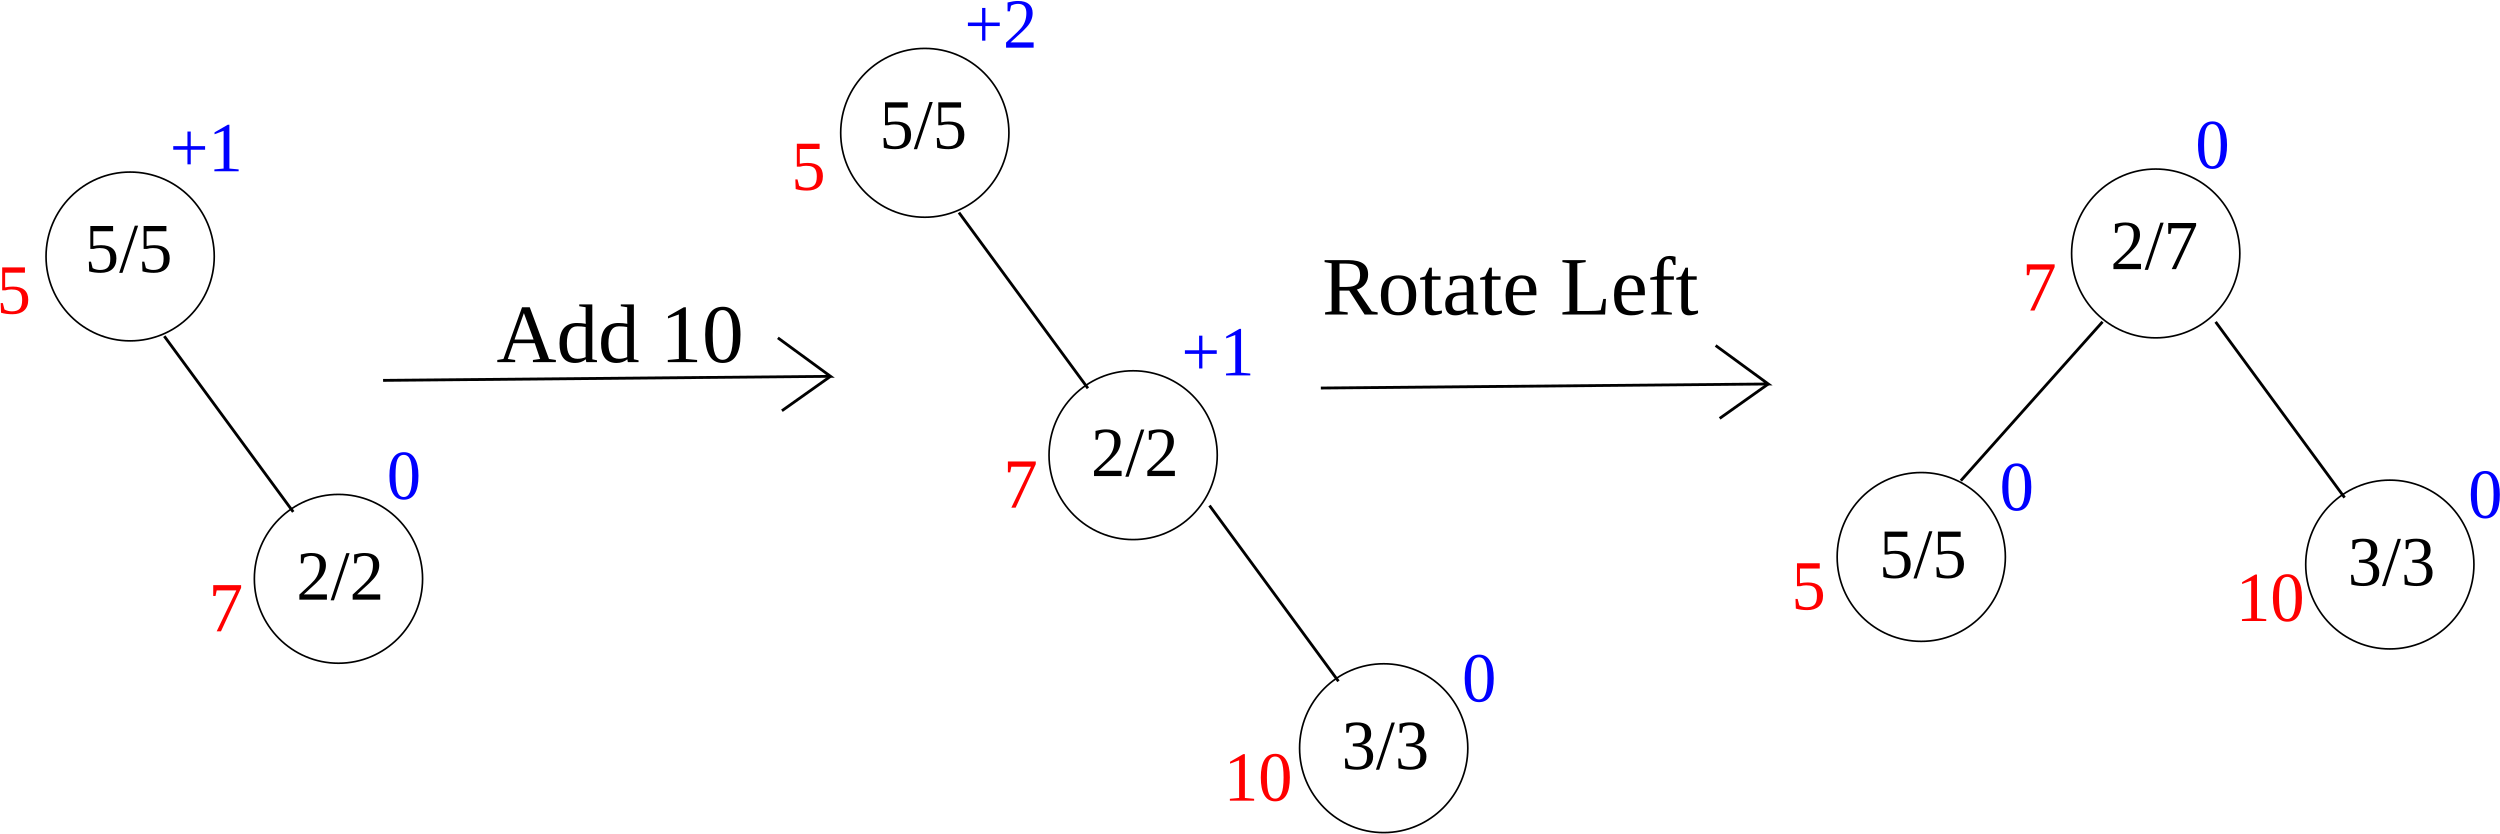
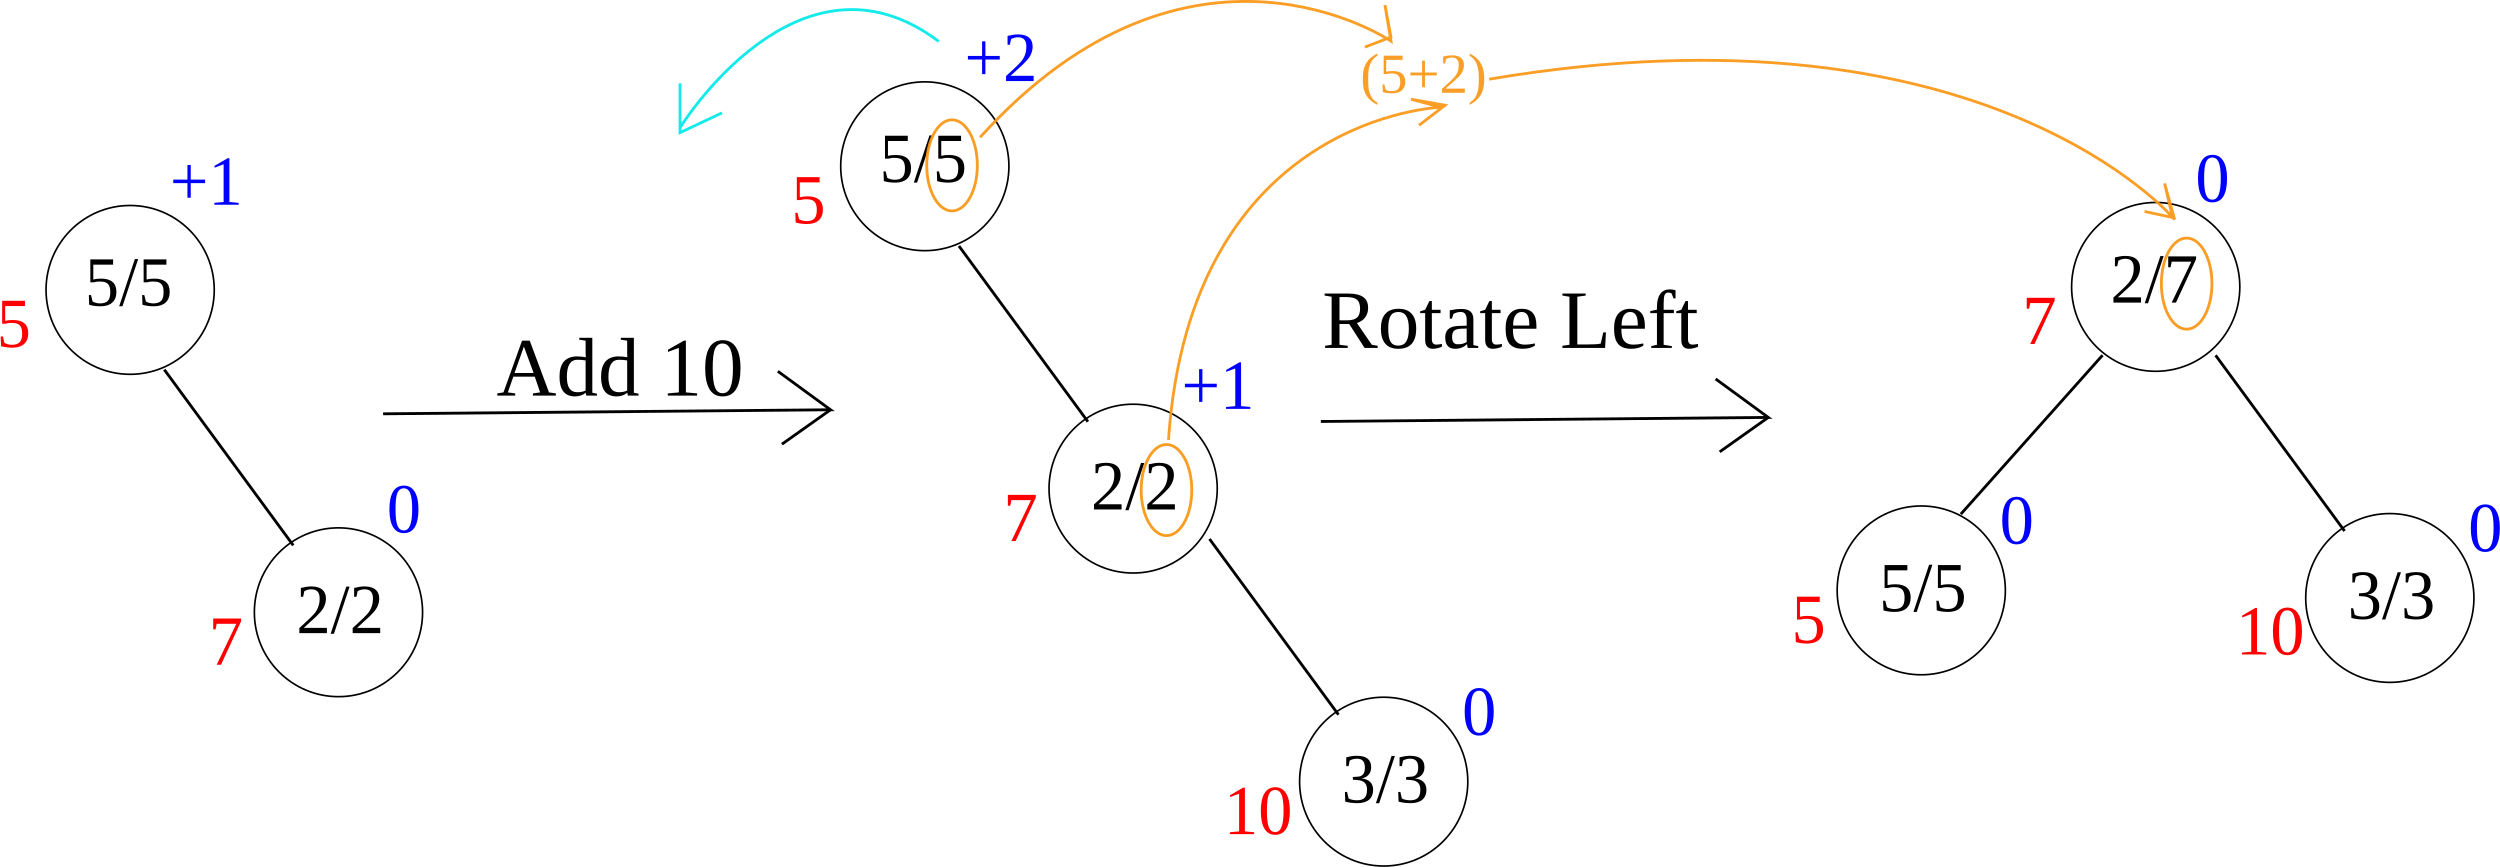
- <svg xmlns="http://www.w3.org/2000/svg" width="233.363mm" height="77.797mm" viewBox="0 0 233.363 77.797" version="1.1" id="svg972">
+ <svg xmlns="http://www.w3.org/2000/svg" width="233.363mm" height="80.918mm" viewBox="0 0 233.363 80.918" version="1.1" id="svg972">
  <defs id="defs966" />
-   <g id="layer1" transform="translate(-9.077609,-38.45352)">
+   <g id="layer1" transform="translate(-9.077609,-35.3325)">
    <path style="fill:none;stroke:#000000;stroke-width:0.265px;stroke-linecap:butt;stroke-linejoin:miter;stroke-opacity:1" d="m 44.836,73.96 41.766,-0.378 -4.914,-3.591" id="path753" />
    <path style="fill:none;stroke:#000000;stroke-width:0.265px;stroke-linecap:butt;stroke-linejoin:miter;stroke-opacity:1" d="m 86.602,73.582 -4.536,3.213" id="path755" />
    <text xml:space="preserve" style="font-style:normal;font-variant:normal;font-weight:normal;font-stretch:normal;font-size:7.761px;line-height:1.25;font-family:'Times New Roman';-inkscape-font-specification:'Times New Roman, Normal';font-variant-ligatures:normal;font-variant-caps:normal;font-variant-numeric:normal;font-feature-settings:normal;text-align:start;letter-spacing:0px;word-spacing:0px;writing-mode:lr-tb;text-anchor:start;fill:#000000;fill-opacity:1;stroke:none;stroke-width:0.265" x="55.419" y="72.26" id="text759">
      <tspan id="tspan757" x="55.419" y="72.26" style="stroke-width:0.265">Add 10</tspan>
    </text>
    <ellipse style="opacity:1;fill:none;fill-opacity:1;fill-rule:nonzero;stroke:#000000;stroke-width:0.157;stroke-miterlimit:4;stroke-dasharray:none;stroke-opacity:1;paint-order:stroke markers fill" id="path815-2-2" cx="21.226" cy="62.393" rx="7.851" ry="7.879" />
    <text xml:space="preserve" style="font-style:normal;font-variant:normal;font-weight:normal;font-stretch:normal;font-size:6.488px;line-height:1.25;font-family:'Times New Roman';-inkscape-font-specification:'Times New Roman, Normal';font-variant-ligatures:normal;font-variant-caps:normal;font-variant-numeric:normal;font-feature-settings:normal;text-align:start;letter-spacing:0px;word-spacing:0px;writing-mode:lr-tb;text-anchor:start;fill:#000000;fill-opacity:1;stroke:none;stroke-width:0.221" x="17.247" y="62.953" id="text68-5-0" transform="scale(0.9858038,1.014401)">
      <tspan id="tspan66-7-7" x="17.247" y="62.953" style="stroke-width:0.221">5/5</tspan>
    </text>
    <text xml:space="preserve" style="font-style:normal;font-variant:normal;font-weight:normal;font-stretch:normal;font-size:6.488px;line-height:1.25;font-family:'Times New Roman';-inkscape-font-specification:'Times New Roman, Normal';font-variant-ligatures:normal;font-variant-caps:normal;font-variant-numeric:normal;font-feature-settings:normal;text-align:start;letter-spacing:0px;word-spacing:0px;writing-mode:lr-tb;text-anchor:start;fill:#ff0000;fill-opacity:1;stroke:none;stroke-width:0.221" x="8.898" y="66.762" id="text88-2-6" transform="scale(0.9858038,1.014401)">
      <tspan id="tspan86-9-49" x="8.898" y="66.762" style="fill:#ff0000;stroke-width:0.221">5</tspan>
    </text>
    <text xml:space="preserve" style="font-style:normal;font-variant:normal;font-weight:normal;font-stretch:normal;font-size:6.488px;line-height:1.25;font-family:'Times New Roman';-inkscape-font-specification:'Times New Roman, Normal';font-variant-ligatures:normal;font-variant-caps:normal;font-variant-numeric:normal;font-feature-settings:normal;text-align:start;letter-spacing:0px;word-spacing:0px;writing-mode:lr-tb;text-anchor:start;fill:#0000ff;fill-opacity:1;stroke:none;stroke-width:0.221" x="25.286" y="53.669" id="text104-0-3" transform="scale(0.9858038,1.014401)">
      <tspan x="25.286" y="53.669" style="fill:#0000ff;stroke-width:0.221" id="tspan1131">+1</tspan>
    </text>
    <flowRoot xml:space="preserve" id="flowRoot1133" style="font-style:normal;font-variant:normal;font-weight:normal;font-stretch:normal;font-size:29.333px;line-height:1.25;font-family:'Times New Roman';-inkscape-font-specification:'Times New Roman, Normal';font-variant-ligatures:normal;font-variant-caps:normal;font-variant-numeric:normal;font-feature-settings:normal;text-align:start;letter-spacing:0px;word-spacing:0px;writing-mode:lr-tb;text-anchor:start;fill:#000000;fill-opacity:1;stroke:none">
      <flowRegion id="flowRegion1135">
        <rect id="rect1137" width="305.714" height="241.429" x="-41.429" y="126.805" />
      </flowRegion>
      <flowPara id="flowPara1139" />
    </flowRoot>
    <flowRoot xml:space="preserve" id="flowRoot1225" style="font-style:normal;font-variant:normal;font-weight:normal;font-stretch:normal;font-size:29.333px;line-height:1.25;font-family:'Times New Roman';-inkscape-font-specification:'Times New Roman, Normal';font-variant-ligatures:normal;font-variant-caps:normal;font-variant-numeric:normal;font-feature-settings:normal;text-align:start;letter-spacing:0px;word-spacing:0px;writing-mode:lr-tb;text-anchor:start;fill:#000000;fill-opacity:1;stroke:none">
      <flowRegion id="flowRegion1227">
        <rect id="rect1229" width="182.857" height="149.286" x="407.143" y="203.948" />
      </flowRegion>
      <flowPara id="flowPara1231" />
    </flowRoot>
    <flowRoot xml:space="preserve" id="flowRoot1305" style="font-style:normal;font-variant:normal;font-weight:normal;font-stretch:normal;font-size:29.333px;line-height:1.25;font-family:'Times New Roman';-inkscape-font-specification:'Times New Roman, Normal';font-variant-ligatures:normal;font-variant-caps:normal;font-variant-numeric:normal;font-feature-settings:normal;text-align:start;letter-spacing:0px;word-spacing:0px;writing-mode:lr-tb;text-anchor:start;fill:#000000;fill-opacity:1;stroke:none">
      <flowRegion id="flowRegion1307">
        <rect id="rect1309" width="151.429" height="163.571" x="461.429" y="283.234" />
      </flowRegion>
      <flowPara id="flowPara1311" />
    </flowRoot>
    <flowRoot xml:space="preserve" id="flowRoot4015" style="font-style:normal;font-weight:normal;font-size:40px;line-height:1.25;font-family:sans-serif;letter-spacing:0px;word-spacing:0px;fill:#000000;fill-opacity:1;stroke:none" transform="matrix(0.2645833,0,0,0.2645833,-14.82134,29.81108)">
      <flowRegion id="flowRegion4017">
        <rect id="rect4019" width="177.5" height="120.5" x="-13.5" y="207.228" />
      </flowRegion>
      <flowPara id="flowPara4021" />
    </flowRoot>
    <flowRoot xml:space="preserve" id="flowRoot4113" style="font-style:normal;font-weight:normal;font-size:40px;line-height:1.25;font-family:sans-serif;letter-spacing:0px;word-spacing:0px;fill:#000000;fill-opacity:1;stroke:none" transform="matrix(0.2645833,0,0,0.2645833,-14.82134,29.81108)">
      <flowRegion id="flowRegion4115">
        <rect id="rect4117" width="102" height="172" x="205" y="91.228" />
      </flowRegion>
      <flowPara id="flowPara4119" />
    </flowRoot>
    <flowRoot xml:space="preserve" id="flowRoot4217" style="font-style:normal;font-weight:normal;font-size:40px;line-height:1.25;font-family:sans-serif;letter-spacing:0px;word-spacing:0px;fill:#000000;fill-opacity:1;stroke:none" transform="matrix(0.2645833,0,0,0.2645833,-14.82134,29.81108)">
      <flowRegion id="flowRegion4219">
        <rect id="rect4221" width="265" height="204" x="22" y="16.228" />
      </flowRegion>
      <flowPara id="flowPara4223" />
    </flowRoot>
    <path style="fill:none;stroke:#000000;stroke-width:0.265px;stroke-linecap:butt;stroke-linejoin:miter;stroke-opacity:1" d="m 132.371,74.675 41.766,-0.378 -4.914,-3.591" id="path753-4" />
    <path style="fill:none;stroke:#000000;stroke-width:0.265px;stroke-linecap:butt;stroke-linejoin:miter;stroke-opacity:1" d="m 174.137,74.297 -4.536,3.213" id="path755-6" />
    <text xml:space="preserve" style="font-style:normal;font-variant:normal;font-weight:normal;font-stretch:normal;font-size:7.761px;line-height:1.25;font-family:'Times New Roman';-inkscape-font-specification:'Times New Roman, Normal';font-variant-ligatures:normal;font-variant-caps:normal;font-variant-numeric:normal;font-feature-settings:normal;text-align:start;letter-spacing:0px;word-spacing:0px;writing-mode:lr-tb;text-anchor:start;fill:#000000;fill-opacity:1;stroke:none;stroke-width:0.265" x="132.503" y="67.815" id="text759-3">
      <tspan id="tspan757-1" x="132.503" y="67.815" style="stroke-width:0.265">Rotate Left</tspan>
    </text>
    <ellipse style="opacity:1;fill:none;fill-opacity:1;fill-rule:nonzero;stroke:#000000;stroke-width:0.157;stroke-miterlimit:4;stroke-dasharray:none;stroke-opacity:1;paint-order:stroke markers fill" id="path815-2-2-0" cx="210.303" cy="62.112" rx="7.851" ry="7.879" />
    <ellipse style="opacity:1;fill:none;fill-opacity:1;fill-rule:nonzero;stroke:#000000;stroke-width:0.157;stroke-miterlimit:4;stroke-dasharray:none;stroke-opacity:1;paint-order:stroke markers fill" id="path815-6-0-8-11" cx="188.418" cy="90.442" rx="7.851" ry="7.879" />
    <text xml:space="preserve" style="font-style:normal;font-variant:normal;font-weight:normal;font-stretch:normal;font-size:6.488px;line-height:1.25;font-family:'Times New Roman';-inkscape-font-specification:'Times New Roman, Normal';font-variant-ligatures:normal;font-variant-caps:normal;font-variant-numeric:normal;font-feature-settings:normal;text-align:start;letter-spacing:0px;word-spacing:0px;writing-mode:lr-tb;text-anchor:start;fill:#000000;fill-opacity:1;stroke:none;stroke-width:0.221" x="209.047" y="62.676" id="text68-5-0-0" transform="scale(0.9858038,1.014401)">
      <tspan id="tspan66-7-7-5" x="209.047" y="62.676" style="stroke-width:0.221">2/7</tspan>
    </text>
    <text xml:space="preserve" style="font-style:normal;font-variant:normal;font-weight:normal;font-stretch:normal;font-size:6.488px;line-height:1.25;font-family:'Times New Roman';-inkscape-font-specification:'Times New Roman, Normal';font-variant-ligatures:normal;font-variant-caps:normal;font-variant-numeric:normal;font-feature-settings:normal;text-align:start;letter-spacing:0px;word-spacing:0px;writing-mode:lr-tb;text-anchor:start;fill:#000000;fill-opacity:1;stroke:none;stroke-width:0.221" x="187.146" y="91.079" id="text76-5-2-3" transform="scale(0.9858038,1.014401)">
      <tspan id="tspan74-3-3-8" x="187.146" y="91.079" style="stroke-width:0.221">5/5</tspan>
    </text>
    <text xml:space="preserve" style="font-style:normal;font-variant:normal;font-weight:normal;font-stretch:normal;font-size:6.488px;line-height:1.25;font-family:'Times New Roman';-inkscape-font-specification:'Times New Roman, Normal';font-variant-ligatures:normal;font-variant-caps:normal;font-variant-numeric:normal;font-feature-settings:normal;text-align:start;letter-spacing:0px;word-spacing:0px;writing-mode:lr-tb;text-anchor:start;fill:#ff0000;fill-opacity:1;stroke:none;stroke-width:0.221" x="200.698" y="66.485" id="text88-2-6-8" transform="scale(0.9858038,1.014401)">
      <tspan id="tspan86-9-49-63" x="200.698" y="66.485" style="fill:#ff0000;stroke-width:0.221">7</tspan>
    </text>
    <text xml:space="preserve" style="font-style:normal;font-variant:normal;font-weight:normal;font-stretch:normal;font-size:6.488px;line-height:1.25;font-family:'Times New Roman';-inkscape-font-specification:'Times New Roman, Normal';font-variant-ligatures:normal;font-variant-caps:normal;font-variant-numeric:normal;font-feature-settings:normal;text-align:start;letter-spacing:0px;word-spacing:0px;writing-mode:lr-tb;text-anchor:start;fill:#ff0000;fill-opacity:1;stroke:none;stroke-width:0.221" x="178.848" y="93.989" id="text92-8-2-9" transform="scale(0.9858038,1.014401)">
      <tspan id="tspan90-4-8-2" x="178.848" y="93.989" style="fill:#ff0000;stroke-width:0.221">5</tspan>
    </text>
    <text xml:space="preserve" style="font-style:normal;font-variant:normal;font-weight:normal;font-stretch:normal;font-size:6.488px;line-height:1.25;font-family:'Times New Roman';-inkscape-font-specification:'Times New Roman, Normal';font-variant-ligatures:normal;font-variant-caps:normal;font-variant-numeric:normal;font-feature-settings:normal;text-align:start;letter-spacing:0px;word-spacing:0px;writing-mode:lr-tb;text-anchor:start;fill:#0000ff;fill-opacity:1;stroke:none;stroke-width:0.221" x="217.087" y="53.392" id="text104-0-3-9" transform="scale(0.9858038,1.014401)">
      <tspan id="tspan102-9-6-5" x="217.087" y="53.392" style="fill:#0000ff;stroke-width:0.221">0</tspan>
      <tspan x="217.087" y="61.502" style="fill:#0000ff;stroke-width:0.221" id="tspan1131-9" />
    </text>
    <text xml:space="preserve" style="font-style:normal;font-variant:normal;font-weight:normal;font-stretch:normal;font-size:6.488px;line-height:1.25;font-family:'Times New Roman';-inkscape-font-specification:'Times New Roman, Normal';font-variant-ligatures:normal;font-variant-caps:normal;font-variant-numeric:normal;font-feature-settings:normal;text-align:start;letter-spacing:0px;word-spacing:0px;writing-mode:lr-tb;text-anchor:start;fill:#0000ff;fill-opacity:1;stroke:none;stroke-width:0.221" x="198.551" y="84.861" id="text116-8-8-8-4" transform="scale(0.9858038,1.014401)">
      <tspan id="tspan114-5-4-2-5" x="198.551" y="84.861" style="fill:#0000ff;stroke-width:0.221">0</tspan>
    </text>
    <path style="fill:none;stroke:#000000;stroke-width:0.265px;stroke-linecap:butt;stroke-linejoin:miter;stroke-opacity:1" d="M 205.341,68.49 192.111,83.324" id="path956-6-0" />
    <path style="fill:none;stroke:#000000;stroke-width:0.265px;stroke-linecap:butt;stroke-linejoin:miter;stroke-opacity:1" d="m 215.895,68.5 12.039,16.404" id="path4311" />
    <ellipse style="opacity:1;fill:none;fill-opacity:1;fill-rule:nonzero;stroke:#000000;stroke-width:0.157;stroke-miterlimit:4;stroke-dasharray:none;stroke-opacity:1;paint-order:stroke markers fill" id="path815-6-0-8-11-1" cx="232.156" cy="91.15" rx="7.851" ry="7.879" />
    <text xml:space="preserve" style="font-style:normal;font-variant:normal;font-weight:normal;font-stretch:normal;font-size:6.488px;line-height:1.25;font-family:'Times New Roman';-inkscape-font-specification:'Times New Roman, Normal';font-variant-ligatures:normal;font-variant-caps:normal;font-variant-numeric:normal;font-feature-settings:normal;text-align:start;letter-spacing:0px;word-spacing:0px;writing-mode:lr-tb;text-anchor:start;fill:#000000;fill-opacity:1;stroke:none;stroke-width:0.221" x="231.514" y="91.776" id="text76-5-2-3-9" transform="scale(0.9858038,1.014401)">
      <tspan id="tspan74-3-3-8-7" x="231.514" y="91.776" style="stroke-width:0.221">3/3</tspan>
    </text>
    <text xml:space="preserve" style="font-style:normal;font-variant:normal;font-weight:normal;font-stretch:normal;font-size:6.488px;line-height:1.25;font-family:'Times New Roman';-inkscape-font-specification:'Times New Roman, Normal';font-variant-ligatures:normal;font-variant-caps:normal;font-variant-numeric:normal;font-feature-settings:normal;text-align:start;letter-spacing:0px;word-spacing:0px;writing-mode:lr-tb;text-anchor:start;fill:#ff0000;fill-opacity:1;stroke:none;stroke-width:0.221" x="220.939" y="95.055" id="text92-8-2-9-6" transform="scale(0.9858038,1.014401)">
      <tspan id="tspan90-4-8-2-5" x="220.939" y="95.055" style="fill:#ff0000;stroke-width:0.221">10</tspan>
    </text>
    <text xml:space="preserve" style="font-style:normal;font-variant:normal;font-weight:normal;font-stretch:normal;font-size:6.488px;line-height:1.25;font-family:'Times New Roman';-inkscape-font-specification:'Times New Roman, Normal';font-variant-ligatures:normal;font-variant-caps:normal;font-variant-numeric:normal;font-feature-settings:normal;text-align:start;letter-spacing:0px;word-spacing:0px;writing-mode:lr-tb;text-anchor:start;fill:#0000ff;fill-opacity:1;stroke:none;stroke-width:0.221" x="242.919" y="85.559" id="text116-8-8-8-4-9" transform="scale(0.9858038,1.014401)">
      <tspan id="tspan114-5-4-2-5-5" x="242.919" y="85.559" style="fill:#0000ff;stroke-width:0.221">0</tspan>
    </text>
    <path style="fill:none;stroke:#000000;stroke-width:0.265px;stroke-linecap:butt;stroke-linejoin:miter;stroke-opacity:1" d="M 24.412,69.834 36.45,86.238" id="path4311-6" />
    <ellipse style="opacity:1;fill:none;fill-opacity:1;fill-rule:nonzero;stroke:#000000;stroke-width:0.157;stroke-miterlimit:4;stroke-dasharray:none;stroke-opacity:1;paint-order:stroke markers fill" id="path815-6-0-8-11-1-7" cx="40.672" cy="92.484" rx="7.851" ry="7.879" />
    <text xml:space="preserve" style="font-style:normal;font-variant:normal;font-weight:normal;font-stretch:normal;font-size:6.488px;line-height:1.25;font-family:'Times New Roman';-inkscape-font-specification:'Times New Roman, Normal';font-variant-ligatures:normal;font-variant-caps:normal;font-variant-numeric:normal;font-feature-settings:normal;text-align:start;letter-spacing:0px;word-spacing:0px;writing-mode:lr-tb;text-anchor:start;fill:#000000;fill-opacity:1;stroke:none;stroke-width:0.221" x="37.273" y="93.091" id="text76-5-2-3-9-4" transform="scale(0.9858038,1.014401)">
      <tspan id="tspan74-3-3-8-7-9" x="37.273" y="93.091" style="stroke-width:0.221">2/2</tspan>
    </text>
    <text xml:space="preserve" style="font-style:normal;font-variant:normal;font-weight:normal;font-stretch:normal;font-size:6.488px;line-height:1.25;font-family:'Times New Roman';-inkscape-font-specification:'Times New Roman, Normal';font-variant-ligatures:normal;font-variant-caps:normal;font-variant-numeric:normal;font-feature-settings:normal;text-align:start;letter-spacing:0px;word-spacing:0px;writing-mode:lr-tb;text-anchor:start;fill:#ff0000;fill-opacity:1;stroke:none;stroke-width:0.221" x="28.975" y="96.001" id="text92-8-2-9-6-7" transform="scale(0.9858038,1.014401)">
      <tspan id="tspan90-4-8-2-5-1" x="28.975" y="96.001" style="fill:#ff0000;stroke-width:0.221">7</tspan>
    </text>
    <text xml:space="preserve" style="font-style:normal;font-variant:normal;font-weight:normal;font-stretch:normal;font-size:6.488px;line-height:1.25;font-family:'Times New Roman';-inkscape-font-specification:'Times New Roman, Normal';font-variant-ligatures:normal;font-variant-caps:normal;font-variant-numeric:normal;font-feature-settings:normal;text-align:start;letter-spacing:0px;word-spacing:0px;writing-mode:lr-tb;text-anchor:start;fill:#0000ff;fill-opacity:1;stroke:none;stroke-width:0.221" x="45.831" y="83.83" id="text116-8-8-8-4-9-8" transform="scale(0.9858038,1.014401)">
      <tspan id="tspan114-5-4-2-5-5-1" x="45.831" y="83.83" style="fill:#0000ff;stroke-width:0.221">0</tspan>
    </text>
    <ellipse style="opacity:1;fill:none;fill-opacity:1;fill-rule:nonzero;stroke:#000000;stroke-width:0.157;stroke-miterlimit:4;stroke-dasharray:none;stroke-opacity:1;paint-order:stroke markers fill" id="path815-2-2-5" cx="95.404" cy="50.852" rx="7.851" ry="7.879" />
    <text xml:space="preserve" style="font-style:normal;font-variant:normal;font-weight:normal;font-stretch:normal;font-size:6.488px;line-height:1.25;font-family:'Times New Roman';-inkscape-font-specification:'Times New Roman, Normal';font-variant-ligatures:normal;font-variant-caps:normal;font-variant-numeric:normal;font-feature-settings:normal;text-align:start;letter-spacing:0px;word-spacing:0px;writing-mode:lr-tb;text-anchor:start;fill:#000000;fill-opacity:1;stroke:none;stroke-width:0.221" x="92.494" y="51.576" id="text68-5-0-4" transform="scale(0.9858038,1.014401)">
      <tspan id="tspan66-7-7-6" x="92.494" y="51.576" style="stroke-width:0.221">5/5</tspan>
    </text>
    <text xml:space="preserve" style="font-style:normal;font-variant:normal;font-weight:normal;font-stretch:normal;font-size:6.488px;line-height:1.25;font-family:'Times New Roman';-inkscape-font-specification:'Times New Roman, Normal';font-variant-ligatures:normal;font-variant-caps:normal;font-variant-numeric:normal;font-feature-settings:normal;text-align:start;letter-spacing:0px;word-spacing:0px;writing-mode:lr-tb;text-anchor:start;fill:#ff0000;fill-opacity:1;stroke:none;stroke-width:0.221" x="84.145" y="55.385" id="text88-2-6-6" transform="scale(0.9858038,1.014401)">
      <tspan id="tspan86-9-49-5" x="84.145" y="55.385" style="fill:#ff0000;stroke-width:0.221">5</tspan>
    </text>
    <text xml:space="preserve" style="font-style:normal;font-variant:normal;font-weight:normal;font-stretch:normal;font-size:6.488px;line-height:1.25;font-family:'Times New Roman';-inkscape-font-specification:'Times New Roman, Normal';font-variant-ligatures:normal;font-variant-caps:normal;font-variant-numeric:normal;font-feature-settings:normal;text-align:start;letter-spacing:0px;word-spacing:0px;writing-mode:lr-tb;text-anchor:start;fill:#0000ff;fill-opacity:1;stroke:none;stroke-width:0.221" x="100.533" y="42.292" id="text104-0-3-0" transform="scale(0.9858038,1.014401)">
      <tspan x="100.533" y="42.292" style="fill:#0000ff;stroke-width:0.221" id="tspan1131-7">+2</tspan>
    </text>
    <path style="fill:none;stroke:#000000;stroke-width:0.265px;stroke-linecap:butt;stroke-linejoin:miter;stroke-opacity:1" d="M 98.59,58.294 110.629,74.698" id="path4311-6-8" />
    <ellipse style="opacity:1;fill:none;fill-opacity:1;fill-rule:nonzero;stroke:#000000;stroke-width:0.157;stroke-miterlimit:4;stroke-dasharray:none;stroke-opacity:1;paint-order:stroke markers fill" id="path815-6-0-8-11-1-7-8" cx="114.851" cy="80.943" rx="7.851" ry="7.879" />
    <text xml:space="preserve" style="font-style:normal;font-variant:normal;font-weight:normal;font-stretch:normal;font-size:6.488px;line-height:1.25;font-family:'Times New Roman';-inkscape-font-specification:'Times New Roman, Normal';font-variant-ligatures:normal;font-variant-caps:normal;font-variant-numeric:normal;font-feature-settings:normal;text-align:start;letter-spacing:0px;word-spacing:0px;writing-mode:lr-tb;text-anchor:start;fill:#000000;fill-opacity:1;stroke:none;stroke-width:0.221" x="112.52" y="81.714" id="text76-5-2-3-9-4-0" transform="scale(0.9858038,1.014401)">
      <tspan id="tspan74-3-3-8-7-9-7" x="112.52" y="81.714" style="stroke-width:0.221">2/2</tspan>
    </text>
    <text xml:space="preserve" style="font-style:normal;font-variant:normal;font-weight:normal;font-stretch:normal;font-size:6.488px;line-height:1.25;font-family:'Times New Roman';-inkscape-font-specification:'Times New Roman, Normal';font-variant-ligatures:normal;font-variant-caps:normal;font-variant-numeric:normal;font-feature-settings:normal;text-align:start;letter-spacing:0px;word-spacing:0px;writing-mode:lr-tb;text-anchor:start;fill:#ff0000;fill-opacity:1;stroke:none;stroke-width:0.221" x="104.222" y="84.624" id="text92-8-2-9-6-7-7" transform="scale(0.9858038,1.014401)">
      <tspan id="tspan90-4-8-2-5-1-9" x="104.222" y="84.624" style="fill:#ff0000;stroke-width:0.221">7</tspan>
    </text>
    <text xml:space="preserve" style="font-style:normal;font-variant:normal;font-weight:normal;font-stretch:normal;font-size:6.488px;line-height:1.25;font-family:'Times New Roman';-inkscape-font-specification:'Times New Roman, Normal';font-variant-ligatures:normal;font-variant-caps:normal;font-variant-numeric:normal;font-feature-settings:normal;text-align:start;letter-spacing:0px;word-spacing:0px;writing-mode:lr-tb;text-anchor:start;fill:#0000ff;fill-opacity:1;stroke:none;stroke-width:0.221" x="121.078" y="72.453" id="text116-8-8-8-4-9-8-3" transform="scale(0.9858038,1.014401)">
      <tspan id="tspan114-5-4-2-5-5-1-7" x="121.078" y="72.453" style="fill:#0000ff;stroke-width:0.221">+1</tspan>
    </text>
    <flowRoot xml:space="preserve" id="flowRoot4491" style="font-style:normal;font-weight:normal;font-size:40px;line-height:1.25;font-family:sans-serif;letter-spacing:0px;word-spacing:0px;fill:#000000;fill-opacity:1;stroke:none" transform="matrix(0.2645833,0,0,0.2645833,1.99034,36.74871)">
      <flowRegion id="flowRegion4493">
        <rect id="rect4495" width="164.049" height="135.764" x="789.131" y="111.676" />
      </flowRegion>
      <flowPara id="flowPara4497" />
    </flowRoot>
    <path style="fill:none;stroke:#000000;stroke-width:0.265px;stroke-linecap:butt;stroke-linejoin:miter;stroke-opacity:1" d="m 121.978,85.643 12.039,16.404" id="path4311-0" />
    <ellipse style="opacity:1;fill:none;fill-opacity:1;fill-rule:nonzero;stroke:#000000;stroke-width:0.157;stroke-miterlimit:4;stroke-dasharray:none;stroke-opacity:1;paint-order:stroke markers fill" id="path815-6-0-8-11-1-3" cx="138.239" cy="108.293" rx="7.851" ry="7.879" />
    <text xml:space="preserve" style="font-style:normal;font-variant:normal;font-weight:normal;font-stretch:normal;font-size:6.488px;line-height:1.25;font-family:'Times New Roman';-inkscape-font-specification:'Times New Roman, Normal';font-variant-ligatures:normal;font-variant-caps:normal;font-variant-numeric:normal;font-feature-settings:normal;text-align:start;letter-spacing:0px;word-spacing:0px;writing-mode:lr-tb;text-anchor:start;fill:#000000;fill-opacity:1;stroke:none;stroke-width:0.221" x="136.245" y="108.676" id="text76-5-2-3-9-8" transform="scale(0.9858038,1.014401)">
      <tspan id="tspan74-3-3-8-7-8" x="136.245" y="108.676" style="stroke-width:0.221">3/3</tspan>
    </text>
    <text xml:space="preserve" style="font-style:normal;font-variant:normal;font-weight:normal;font-stretch:normal;font-size:6.488px;line-height:1.25;font-family:'Times New Roman';-inkscape-font-specification:'Times New Roman, Normal';font-variant-ligatures:normal;font-variant-caps:normal;font-variant-numeric:normal;font-feature-settings:normal;text-align:start;letter-spacing:0px;word-spacing:0px;writing-mode:lr-tb;text-anchor:start;fill:#ff0000;fill-opacity:1;stroke:none;stroke-width:0.221" x="125.1" y="111.586" id="text92-8-2-9-6-2" transform="scale(0.9858038,1.014401)">
      <tspan id="tspan90-4-8-2-5-6" x="125.1" y="111.586" style="fill:#ff0000;stroke-width:0.221">10</tspan>
    </text>
    <text xml:space="preserve" style="font-style:normal;font-variant:normal;font-weight:normal;font-stretch:normal;font-size:6.488px;line-height:1.25;font-family:'Times New Roman';-inkscape-font-specification:'Times New Roman, Normal';font-variant-ligatures:normal;font-variant-caps:normal;font-variant-numeric:normal;font-feature-settings:normal;text-align:start;letter-spacing:0px;word-spacing:0px;writing-mode:lr-tb;text-anchor:start;fill:#0000ff;fill-opacity:1;stroke:none;stroke-width:0.221" x="147.649" y="102.458" id="text116-8-8-8-4-9-6" transform="scale(0.9858038,1.014401)">
      <tspan id="tspan114-5-4-2-5-5-7" x="147.649" y="102.458" style="fill:#0000ff;stroke-width:0.221">0</tspan>
    </text>
+     <ellipse style="opacity:1;fill:none;fill-opacity:1;fill-rule:nonzero;stroke:#f99819;stroke-width:0.265;stroke-miterlimit:4;stroke-dasharray:none;stroke-opacity:0.942;paint-order:stroke markers fill" id="path3232-7-8" cx="213.191" cy="61.808" rx="2.362" ry="4.252" />
+     <ellipse style="opacity:1;fill:none;fill-opacity:1;fill-rule:nonzero;stroke:#f99819;stroke-width:0.265;stroke-miterlimit:4;stroke-dasharray:none;stroke-opacity:0.942;paint-order:stroke markers fill" id="path3232-7-8-7" cx="97.945" cy="50.77" rx="2.362" ry="4.252" />
+     <ellipse style="opacity:1;fill:none;fill-opacity:1;fill-rule:nonzero;stroke:#f99819;stroke-width:0.265;stroke-miterlimit:4;stroke-dasharray:none;stroke-opacity:0.942;paint-order:stroke markers fill" id="path3232-7-8-3" cx="117.963" cy="81.078" rx="2.362" ry="4.252" />
+     <text xml:space="preserve" style="font-style:normal;font-variant:normal;font-weight:normal;font-stretch:normal;font-size:5.292px;line-height:1.25;font-family:'Times New Roman';-inkscape-font-specification:'Times New Roman, Normal';font-variant-ligatures:normal;font-variant-caps:normal;font-variant-numeric:normal;font-feature-settings:normal;text-align:start;letter-spacing:0px;word-spacing:0px;writing-mode:lr-tb;text-anchor:start;fill:#f99819;fill-opacity:0.941;stroke:none;stroke-width:0.265;stroke-opacity:1" x="136.055" y="43.996" id="text3224">
+       <tspan id="tspan3222" x="136.055" y="43.996" style="font-style:normal;font-variant:normal;font-weight:normal;font-stretch:normal;font-size:5.292px;font-family:'Times New Roman';-inkscape-font-specification:'Times New Roman, Normal';font-variant-ligatures:normal;font-variant-caps:normal;font-variant-numeric:normal;font-feature-settings:normal;text-align:start;writing-mode:lr-tb;text-anchor:start;fill:#f99819;fill-opacity:0.941;stroke:none;stroke-width:0.265;stroke-opacity:1">(5+2)</tspan>
+     </text>
+     <path style="fill:none;stroke:#f99819;stroke-width:0.265px;stroke-linecap:butt;stroke-linejoin:miter;stroke-opacity:0.941" d="m 100.564,48.15 c 19.644,-21.702 38.353,-8.98 38.353,-8.98 l -0.561,-3.368 0.561,2.993 -2.432,0.935" id="path10160" />
+     <path style="fill:none;stroke:#f99819;stroke-width:0.265px;stroke-linecap:butt;stroke-linejoin:miter;stroke-opacity:0.941" d="m 118.15,76.401 c 2.058,-30.308 25.444,-31.057 25.444,-31.057 l -2.806,-0.748 3.181,0.561 -2.432,1.871 v 0 0" id="path10162" />
+     <path style="fill:none;stroke:#f99819;stroke-width:0.265px;stroke-linecap:butt;stroke-linejoin:miter;stroke-opacity:0.941" d="m 148.084,42.725 c 46.398,-7.858 63.984,13.096 63.984,13.096 l -0.935,-3.368 0.748,3.181 -2.619,-0.561" id="path10164" />
+     <path style="fill:none;stroke:#13eaea;stroke-width:0.265px;stroke-linecap:butt;stroke-linejoin:miter;stroke-opacity:1" d="M 96.706,39.202 C 83.596,29.312 72.556,47.252 72.556,47.252 v -4.14 4.6 l 3.91,-1.84" id="path10181" />
  </g>
</svg>
